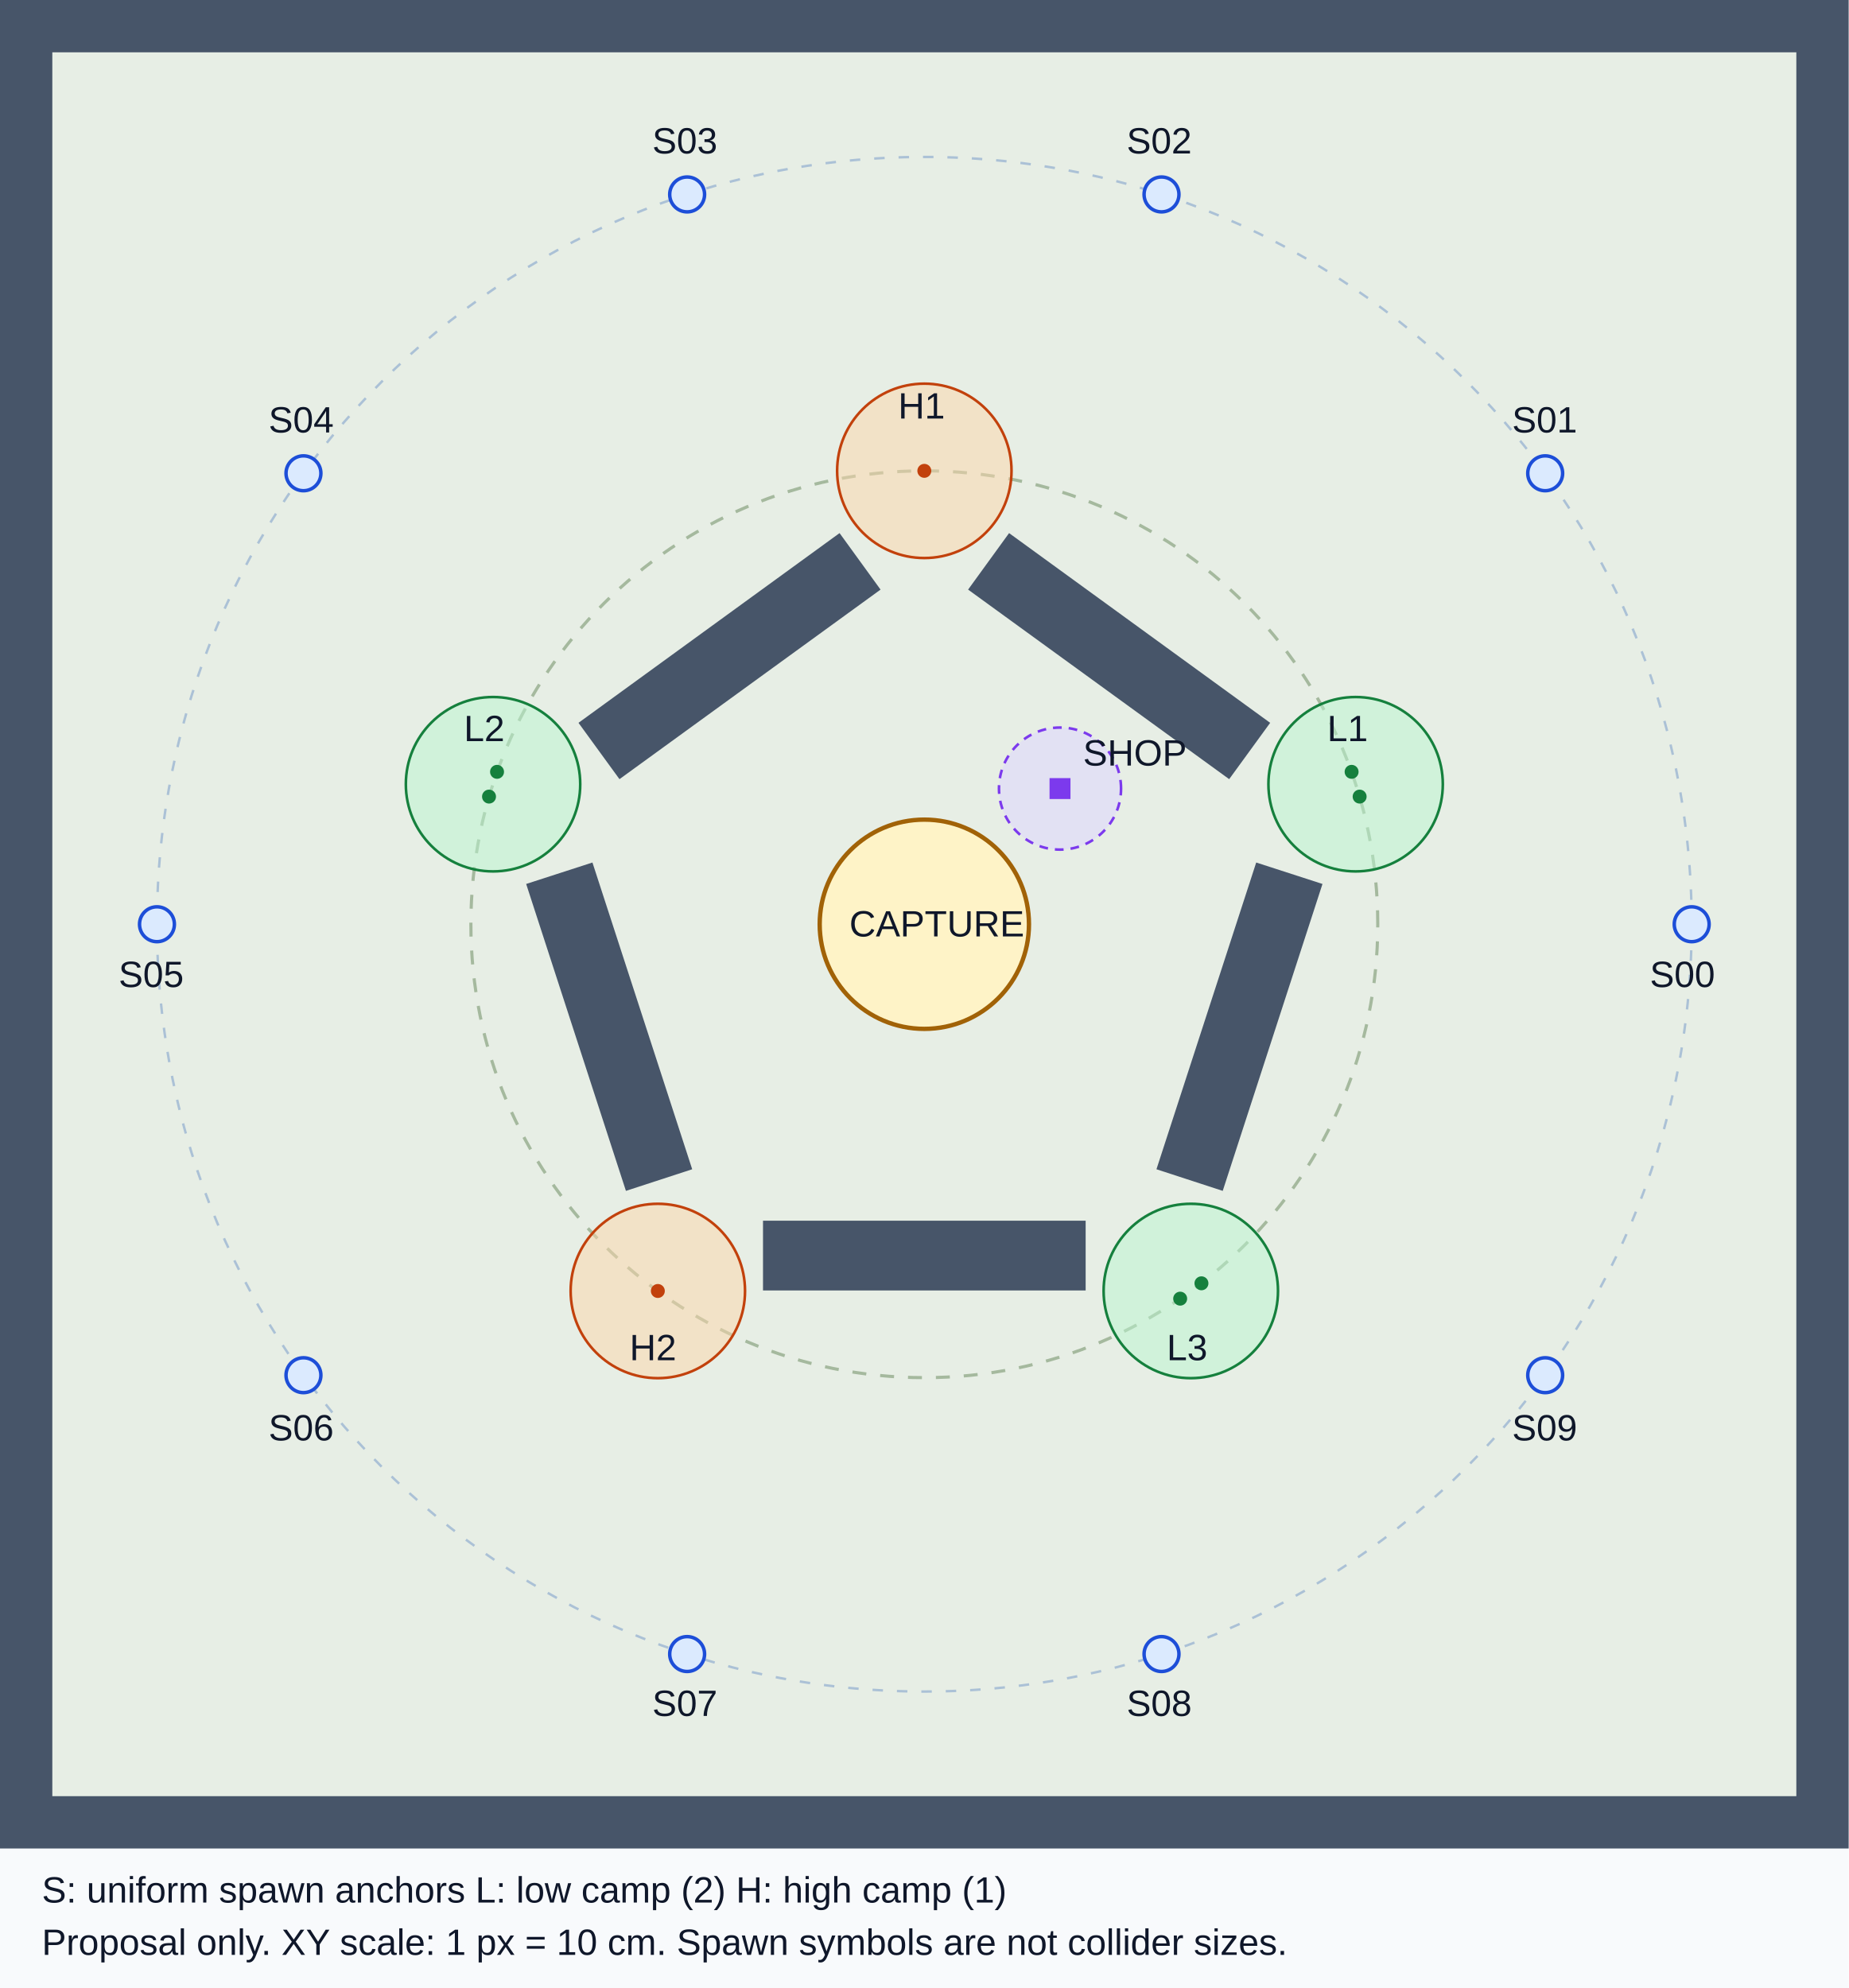
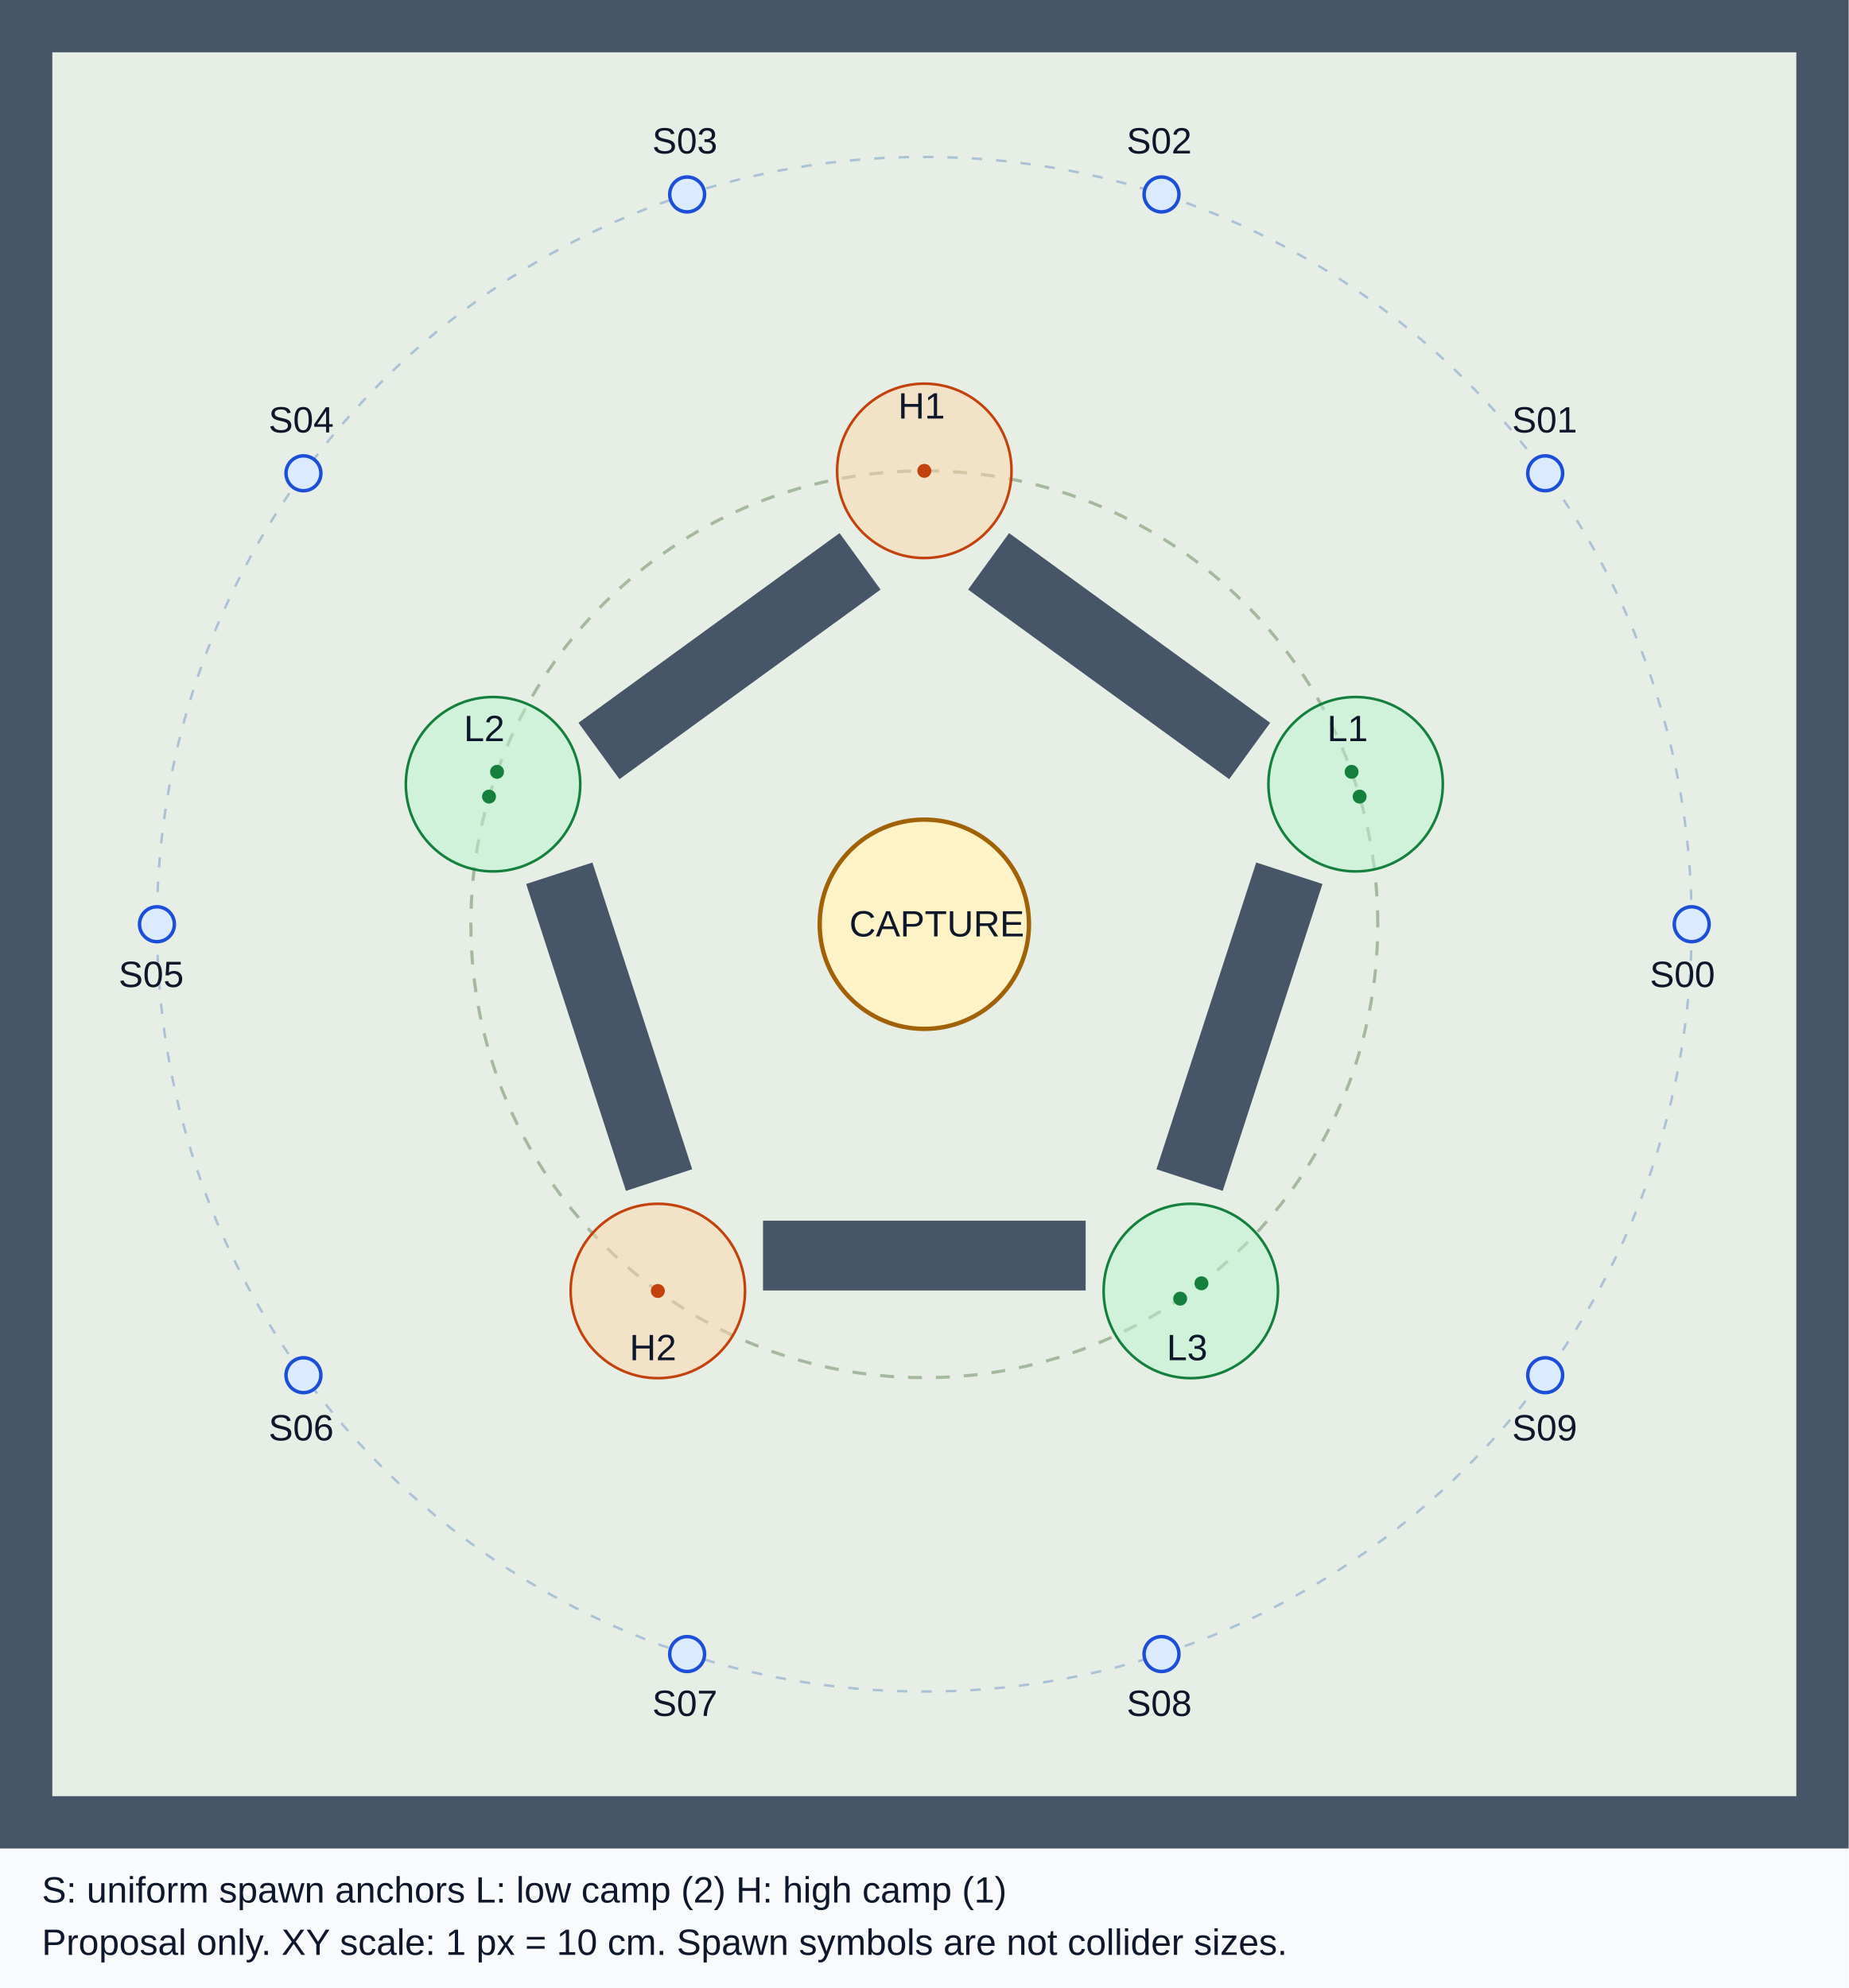
<svg xmlns="http://www.w3.org/2000/svg" width="848" height="912" viewBox="0 0 1060 1140" role="img" aria-labelledby="title description">
  <rect width="1060" height="1140" fill="#f8fafc" />
  <g transform="translate(530 530) scale(0.1 -0.1)">
    <rect x="-5300" y="-5300" width="10600" height="10600" fill="#475569" />
    <rect x="-5000" y="-5000" width="10000" height="10000" fill="#e7eee5" />
    <circle r="2600" fill="none" stroke="#a5b99e" stroke-width="18" stroke-dasharray="80 80" />
    <circle r="4400" fill="none" stroke="#abc1d6" stroke-width="14" stroke-dasharray="60 80" />
    <g fill="#475569">
      <polygon points="1748,832 1983,1155 486,2243 251,1919" />
      <polygon points="-251,1919 -486,2243 -1983,1155 -1748,832" />
      <polygon points="-1903,354 -2283,231 -1711,-1529 -1331,-1405" />
      <polygon points="-925,-1700 -925,-2100 925,-2100 925,-1700" />
      <polygon points="1331,-1405 1711,-1529 2283,231 1903,354" />
    </g>
    <circle r="600" fill="#fef3c7" stroke="#a16207" stroke-width="25" />
-     <circle cx="778" cy="778" r="350" fill="#ddd6fe" fill-opacity="0.55" stroke="#7c3aed" stroke-width="15" stroke-dasharray="50 40" />
-     <rect x="718" y="718" width="120" height="120" fill="#7c3aed" />
    <g fill="#bbf7d0" fill-opacity="0.5" stroke="#15803d" stroke-width="15">
      <circle cx="2473" cy="803" r="500" />
      <circle cx="-2473" cy="803" r="500" />
      <circle cx="1528" cy="-2103" r="500" />
    </g>
    <g fill="#fed7aa" fill-opacity="0.5" stroke="#c2410c" stroke-width="15">
      <circle cx="0" cy="2600" r="500" />
      <circle cx="-1528" cy="-2103" r="500" />
    </g>
    <g fill="#15803d">
      <circle cx="2450" cy="874" r="40" />
      <circle cx="2496" cy="732" r="40" />
      <circle cx="-2496" cy="732" r="40" />
      <circle cx="-2450" cy="874" r="40" />
      <circle cx="1589" cy="-2059" r="40" />
      <circle cx="1467" cy="-2147" r="40" />
    </g>
    <g fill="#c2410c">
      <circle cx="0" cy="2600" r="40" />
      <circle cx="-1528" cy="-2103" r="40" />
    </g>
    <g fill="#dbeafe" stroke="#1d4ed8" stroke-width="20">
      <circle cx="4400" cy="0" r="100" />
      <circle cx="3560" cy="2586" r="100" />
      <circle cx="1360" cy="4185" r="100" />
      <circle cx="-1360" cy="4185" r="100" />
      <circle cx="-3560" cy="2586" r="100" />
      <circle cx="-4400" cy="0" r="100" />
      <circle cx="-3560" cy="-2586" r="100" />
      <circle cx="-1360" cy="-4185" r="100" />
      <circle cx="1360" cy="-4185" r="100" />
      <circle cx="3560" cy="-2586" r="100" />
    </g>
  </g>
  <g font-family="Arial, sans-serif" font-size="21" fill="#0f172a">
    <text x="946" y="566">S00</text>
    <text x="867" y="248">S01</text>
    <text x="646" y="88">S02</text>
    <text x="374" y="88">S03</text>
    <text x="154" y="248">S04</text>
    <text x="68" y="566">S05</text>
    <text x="154" y="826">S06</text>
    <text x="374" y="984">S07</text>
    <text x="646" y="984">S08</text>
    <text x="867" y="826">S09</text>
    <text x="761" y="425">L1</text>
    <text x="266" y="425">L2</text>
    <text x="669" y="780">L3</text>
    <text x="515" y="240">H1</text>
    <text x="361" y="780">H2</text>
    <text x="487" y="537">CAPTURE</text>
-     <text x="621" y="439">SHOP</text>
    <text x="24" y="1091">S: uniform spawn anchors   L: low camp (2)   H: high camp (1)</text>
    <text x="24" y="1121">Proposal only. XY scale: 1 px = 10 cm. Spawn symbols are not collider sizes.</text>
  </g>
</svg>
